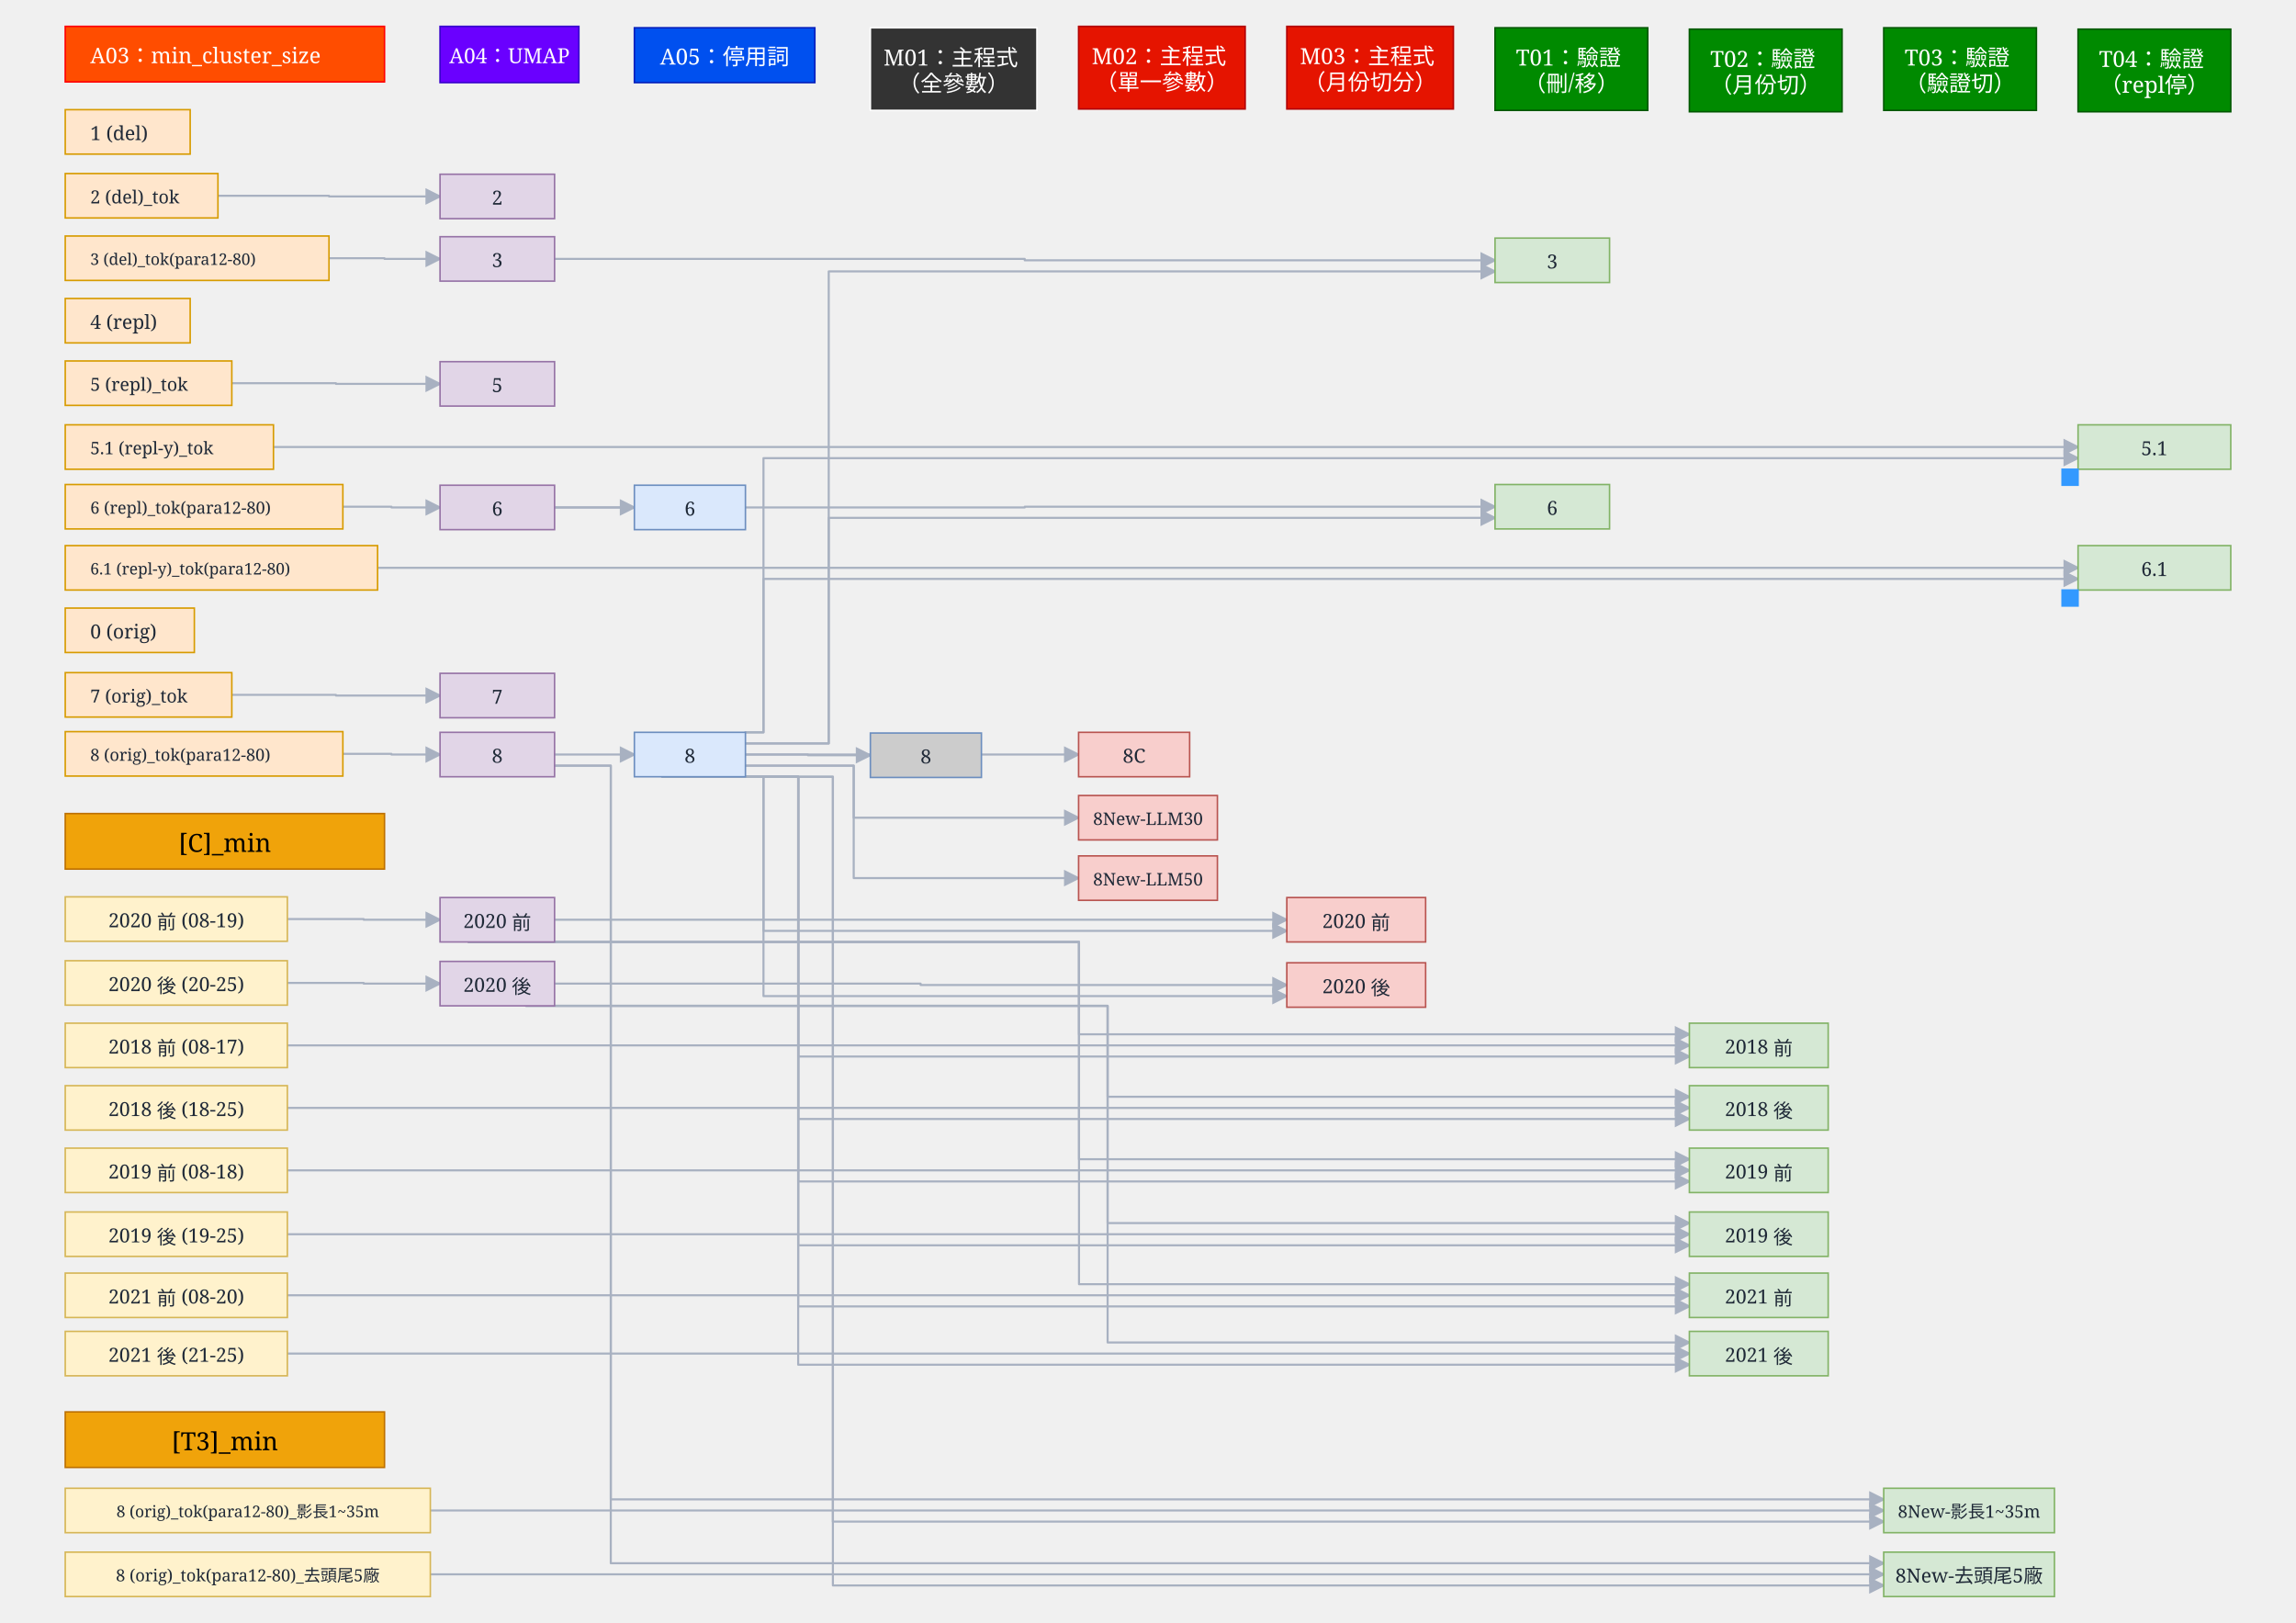
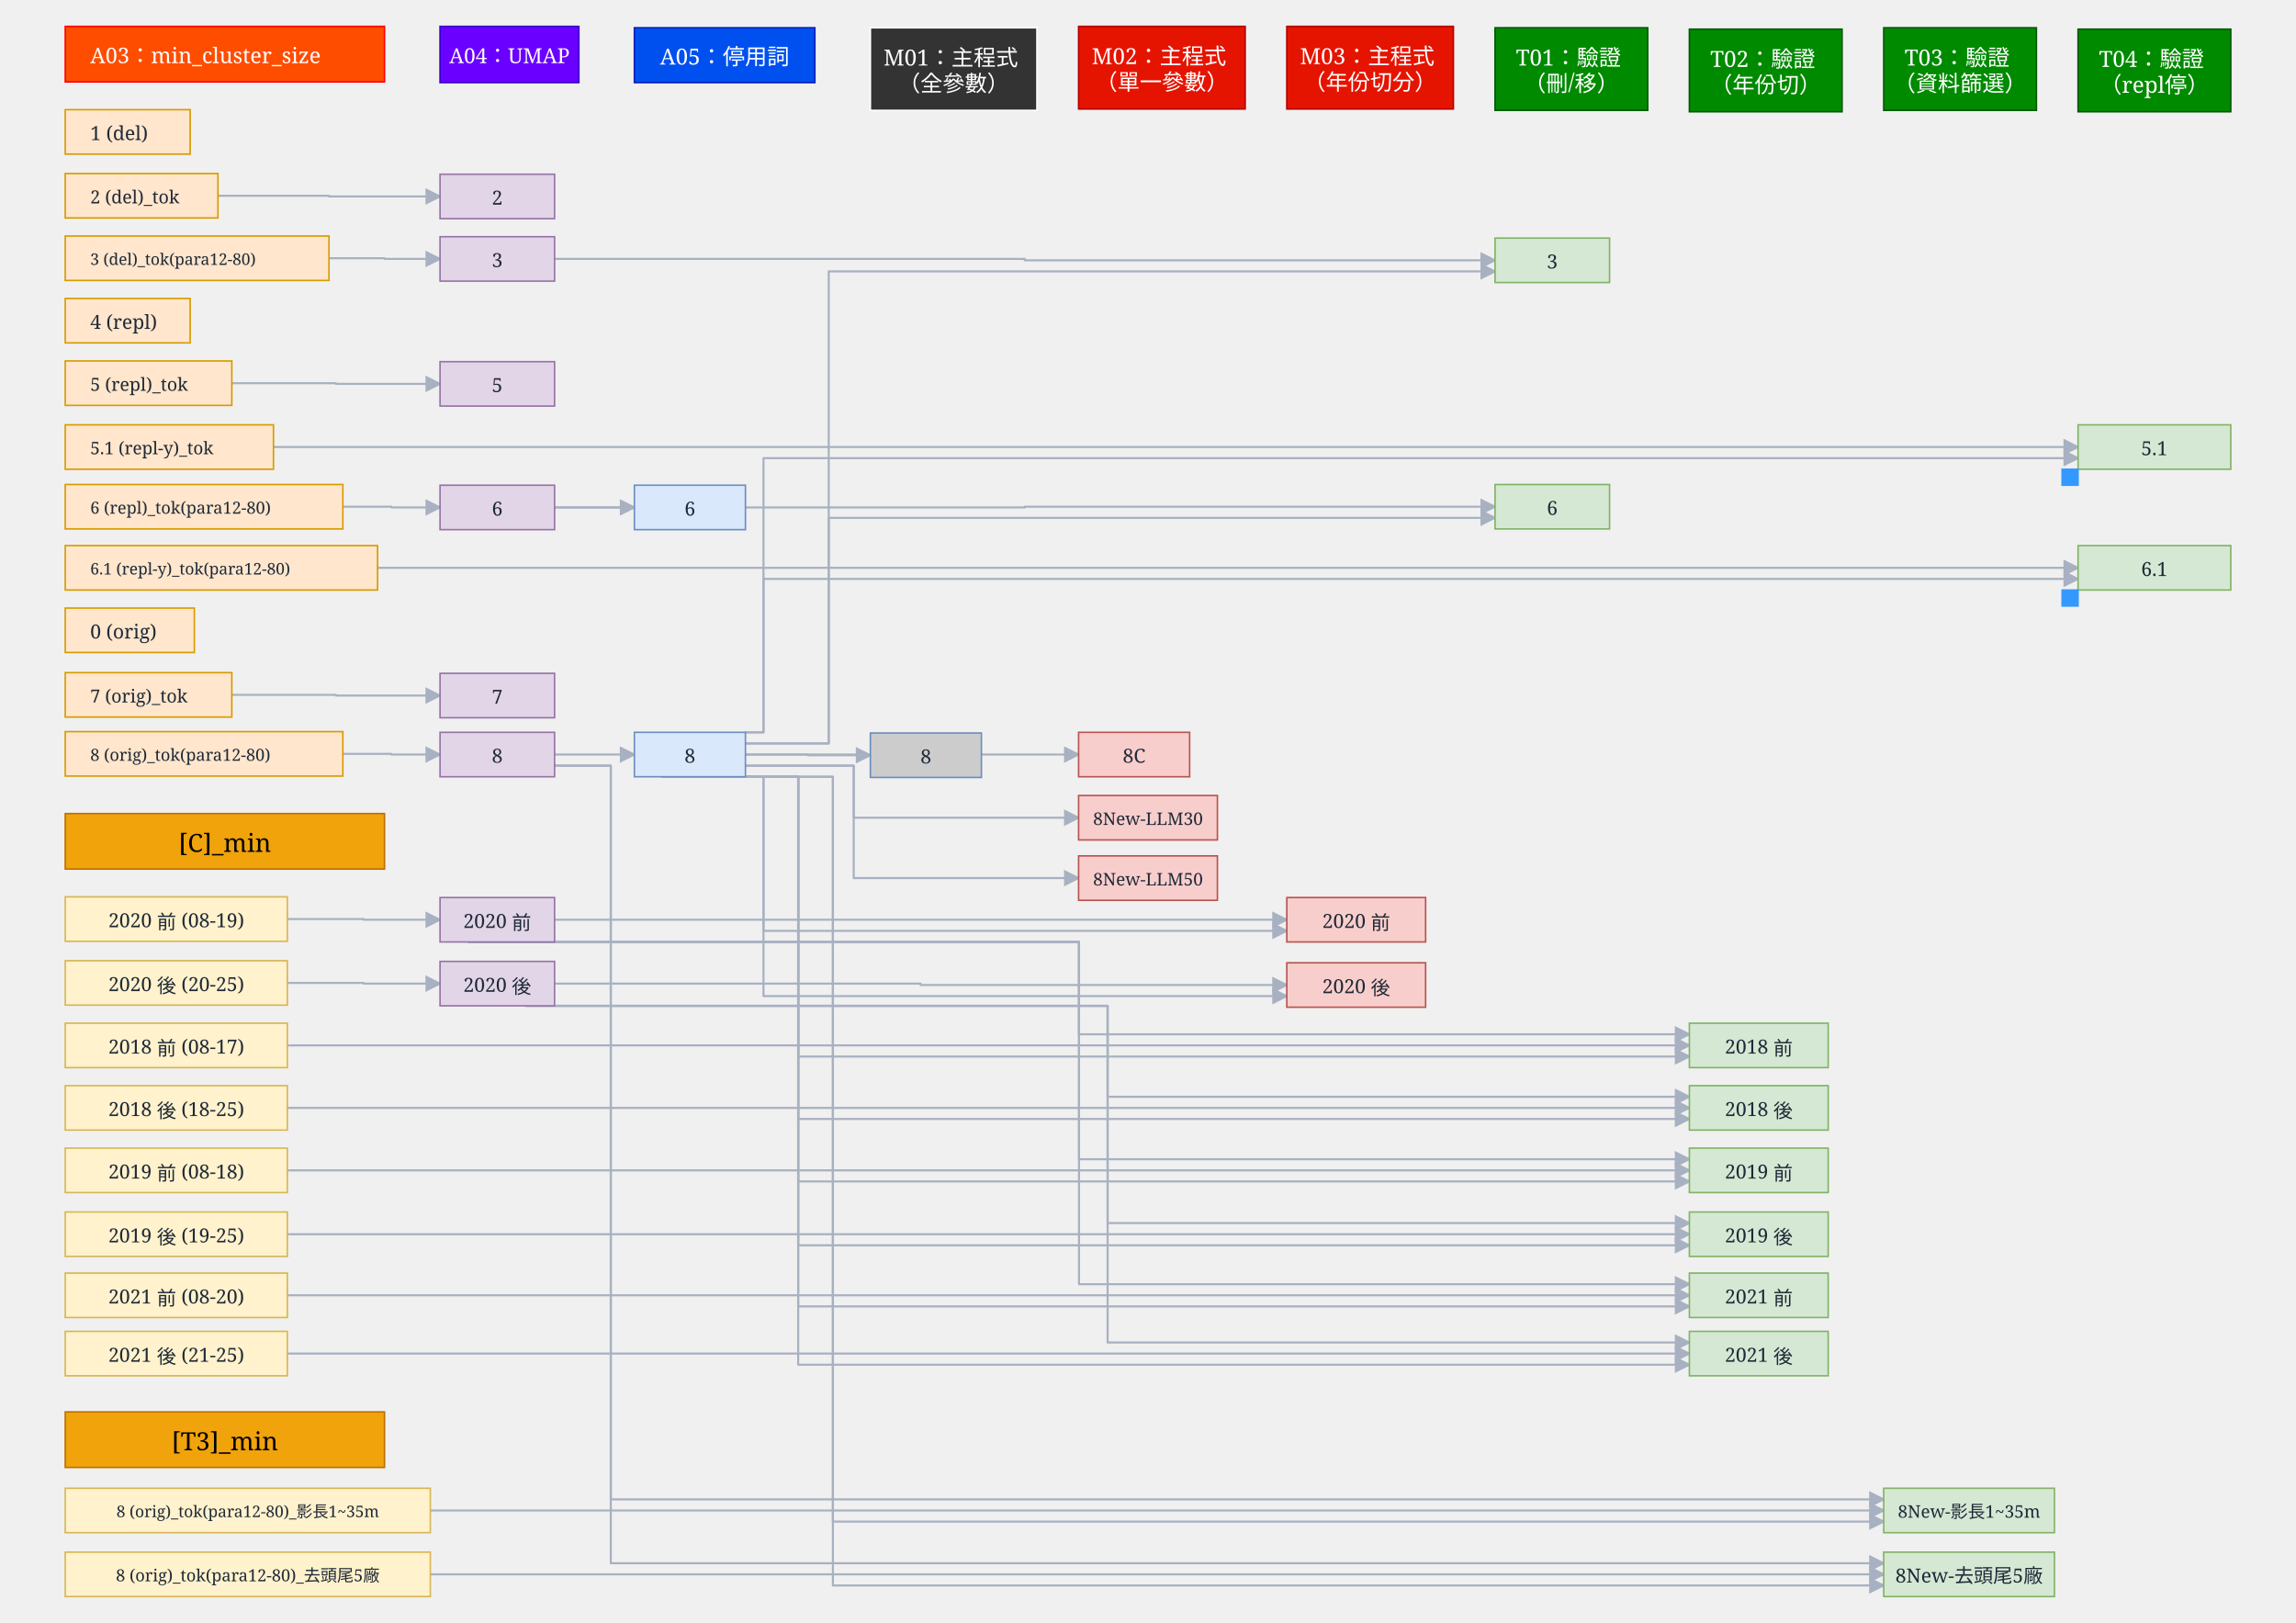
<svg xmlns="http://www.w3.org/2000/svg" viewBox="0 0 1654 1169" role="img" aria-label="DEV-BT 完整實驗運行架構圖">
  <style>
    .edge { fill: none; stroke: #a8b1c1; stroke-width: 1.5; stroke-linejoin: round; stroke-linecap: round; }
    .edge.active { stroke-width: 2.4; stroke-dasharray: 7 5; animation: flow 0.9s linear infinite; }
    .node rect { stroke-width: 1.1; }
    .node text { font-family: "Noto Serif TC", "PMingLiU", serif; text-anchor: middle; dominant-baseline: alphabetic; }
    .dataset-node text { text-anchor: start; }
    .node.is-empty { filter: grayscale(1); opacity: 0.58; }
    a .node:hover rect { stroke: #0f766e; stroke-width: 3; }
    a .node:hover text { fill: #0f766e; font-weight: 700; }
    .node:hover rect { stroke-width: 2.6; }
    @keyframes flow { to { stroke-dashoffset: -12; } }
  </style>
  <defs>
    <marker id="arrow" markerWidth="8" markerHeight="8" refX="7" refY="4" orient="auto">
      <path d="M0,0 L8,4 L0,8 z" fill="context-stroke" />
    </marker>
  </defs>
  <path d="M 157.0 141.0 L 237.0 141.0 L 237.0 141.5 L 317.0 141.5" class="edge" data-source="mRq0KLDsOoRAvhbJz9B0-3" data-target="mRq0KLDsOoRAvhbJz9B0-19" data-color="#475569" marker-end="url(#arrow)" />
  <path d="M 237.0 186.0 L 277.0 186.0 L 277.0 186.5 L 317.0 186.5" class="edge" data-source="mRq0KLDsOoRAvhbJz9B0-5" data-target="mRq0KLDsOoRAvhbJz9B0-21" data-color="#475569" marker-end="url(#arrow)" />
  <path d="M 247.0 365.0 L 282.0 365.0 L 282.0 365.5 L 317.0 365.5" class="edge" data-source="mRq0KLDsOoRAvhbJz9B0-9" data-target="mRq0KLDsOoRAvhbJz9B0-23" data-color="#475569" marker-end="url(#arrow)" />
  <path d="M 167.0 500.5 L 242.0 500.5 L 242.0 501.0 L 317.0 501.0" class="edge" data-source="mRq0KLDsOoRAvhbJz9B0-11" data-target="mRq0KLDsOoRAvhbJz9B0-24" data-color="#475569" marker-end="url(#arrow)" />
  <path d="M 247.0 543.0 L 282.0 543.0 L 282.0 543.5 L 317.0 543.5" class="edge" data-source="mRq0KLDsOoRAvhbJz9B0-13" data-target="mRq0KLDsOoRAvhbJz9B0-26" data-color="#475569" marker-end="url(#arrow)" />
  <path d="M 167.0 276.0 L 242.0 276.0 L 242.0 276.5 L 317.0 276.5" class="edge" data-source="mRq0KLDsOoRAvhbJz9B0-17" data-target="mRq0KLDsOoRAvhbJz9B0-27" data-color="#475569" marker-end="url(#arrow)" />
  <path d="M 399.5 186.5 L 738.2 186.5 L 738.2 187.5 L 1077.0 187.5" class="edge" data-source="mRq0KLDsOoRAvhbJz9B0-21" data-target="mRq0KLDsOoRAvhbJz9B0-85" data-color="#9933FF" marker-end="url(#arrow)" />
  <path d="M 399.5 365.5 L 457.0 365.5" class="edge" data-source="mRq0KLDsOoRAvhbJz9B0-23" data-target="mRq0KLDsOoRAvhbJz9B0-29" data-color="#9933FF" marker-end="url(#arrow)" />
  <path d="M 399.5 543.5 L 457.0 543.5" class="edge" data-source="mRq0KLDsOoRAvhbJz9B0-26" data-target="mRq0KLDsOoRAvhbJz9B0-45" data-color="#9933FF" marker-end="url(#arrow)" />
  <path d="M 399.5 551.5 L 440.0 551.5 L 440.0 1080.0 L 1357.0 1080.0" class="edge" data-source="mRq0KLDsOoRAvhbJz9B0-26" data-target="mRq0KLDsOoRAvhbJz9B0-96" data-color="#FF0000" marker-end="url(#arrow)" />
  <path d="M 399.5 551.5 L 440.0 551.5 L 440.0 1126.0 L 1357.0 1126.0" class="edge" data-source="mRq0KLDsOoRAvhbJz9B0-26" data-target="mRq0KLDsOoRAvhbJz9B0-97" data-color="#FF0000" marker-end="url(#arrow)" />
  <path d="M 537.0 543.5 L 582.0 543.5 L 582.0 544.0 L 627.0 544.0" class="edge" data-source="mRq0KLDsOoRAvhbJz9B0-45" data-target="mRq0KLDsOoRAvhbJz9B0-69" data-color="#3399FF" marker-end="url(#arrow)" />
  <path d="M 537.0 551.5 L 615.0 551.5 L 615.0 589.0 L 777.0 589.0" class="edge" data-source="mRq0KLDsOoRAvhbJz9B0-45" data-target="mRq0KLDsOoRAvhbJz9B0-49" data-color="#3399FF" marker-end="url(#arrow)" />
  <path d="M 537.0 551.5 L 615.0 551.5 L 615.0 632.5 L 777.0 632.5" class="edge" data-source="mRq0KLDsOoRAvhbJz9B0-45" data-target="mRq0KLDsOoRAvhbJz9B0-50" data-color="#3399FF" marker-end="url(#arrow)" />
  <path d="M 537.0 535.5 L 597.0 535.5 L 597.0 374.0 L 597.0 373.0 L 1077.0 373.0" class="edge" data-source="mRq0KLDsOoRAvhbJz9B0-45" data-target="mRq0KLDsOoRAvhbJz9B0-86" data-color="#3399FF" marker-end="url(#arrow)" />
  <path d="M 497.0 559.5 L 550.0 559.5 L 550.0 717.5 L 927.0 717.5" class="edge" data-source="mRq0KLDsOoRAvhbJz9B0-45" data-target="mRq0KLDsOoRAvhbJz9B0-82" data-color="#3399FF" marker-end="url(#arrow)" />
  <path d="M 497.0 559.5 L 550.0 559.5 L 550.0 670.5 L 927.0 670.5" class="edge" data-source="mRq0KLDsOoRAvhbJz9B0-45" data-target="mRq0KLDsOoRAvhbJz9B0-81" data-color="#3399FF" marker-end="url(#arrow)" />
  <path d="M 537.0 535.5 L 597.0 535.5 L 597.0 196.0 L 597.0 195.5 L 1077.0 195.5" class="edge" data-source="mRq0KLDsOoRAvhbJz9B0-45" data-target="mRq0KLDsOoRAvhbJz9B0-85" data-color="#3399FF" marker-end="url(#arrow)" />
  <path d="M 517.0 559.5 L 575.0 559.5 L 575.0 761.0 L 1217.0 761.0" class="edge" data-source="mRq0KLDsOoRAvhbJz9B0-45" data-target="mRq0KLDsOoRAvhbJz9B0-89" data-color="#3399FF" marker-end="url(#arrow)" />
  <path d="M 517.0 559.5 L 575.0 559.5 L 575.0 806.0 L 1217.0 806.0" class="edge" data-source="mRq0KLDsOoRAvhbJz9B0-45" data-target="mRq0KLDsOoRAvhbJz9B0-90" data-color="#3399FF" marker-end="url(#arrow)" />
  <path d="M 517.0 559.5 L 575.0 559.5 L 575.0 851.0 L 1217.0 851.0" class="edge" data-source="mRq0KLDsOoRAvhbJz9B0-45" data-target="mRq0KLDsOoRAvhbJz9B0-92" data-color="#3399FF" marker-end="url(#arrow)" />
  <path d="M 517.0 559.5 L 575.0 559.5 L 575.0 897.0 L 1217.0 897.0" class="edge" data-source="mRq0KLDsOoRAvhbJz9B0-45" data-target="mRq0KLDsOoRAvhbJz9B0-91" data-color="#3399FF" marker-end="url(#arrow)" />
  <path d="M 517.0 559.5 L 575.0 559.5 L 575.0 941.0 L 1217.0 941.0" class="edge" data-source="mRq0KLDsOoRAvhbJz9B0-45" data-target="mRq0KLDsOoRAvhbJz9B0-93" data-color="#3399FF" marker-end="url(#arrow)" />
  <path d="M 517.0 559.5 L 575.0 559.5 L 575.0 983.0 L 1217.0 983.0" class="edge" data-source="mRq0KLDsOoRAvhbJz9B0-45" data-target="mRq0KLDsOoRAvhbJz9B0-94" data-color="#3399FF" marker-end="url(#arrow)" />
  <path d="M 537.0 527.5 L 550.0 527.5 L 550.0 417.0 L 1497.0 417.0" class="edge" data-source="mRq0KLDsOoRAvhbJz9B0-45" data-target="mRq0KLDsOoRAvhbJz9B0-108" data-color="#3399FF" marker-end="url(#arrow)" />
  <path d="M 537.0 527.5 L 550.0 527.5 L 550.0 330.0 L 1497.0 330.0" class="edge" data-source="mRq0KLDsOoRAvhbJz9B0-45" data-target="mRq0KLDsOoRAvhbJz9B0-100" data-color="#3399FF" marker-end="url(#arrow)" />
  <path d="M 477.0 559.5 L 600.0 559.5 L 600.0 1096.0 L 1357.0 1096.0" class="edge" data-source="mRq0KLDsOoRAvhbJz9B0-45" data-target="mRq0KLDsOoRAvhbJz9B0-96" data-color="#3399FF" marker-end="url(#arrow)" />
  <path d="M 477.0 559.5 L 600.0 559.5 L 600.0 1142.0 L 1357.0 1142.0" class="edge" data-source="mRq0KLDsOoRAvhbJz9B0-45" data-target="mRq0KLDsOoRAvhbJz9B0-97" data-color="#3399FF" marker-end="url(#arrow)" />
  <path d="M 207.0 708.0 L 262.0 708.0 L 262.0 708.5 L 317.0 708.5" class="edge" data-source="mRq0KLDsOoRAvhbJz9B0-53" data-target="mRq0KLDsOoRAvhbJz9B0-80" data-color="#475569" marker-end="url(#arrow)" />
  <path d="M 207.0 753.0 L 1217.0 753.0" class="edge" data-source="mRq0KLDsOoRAvhbJz9B0-55" data-target="mRq0KLDsOoRAvhbJz9B0-89" data-color="#475569" marker-end="url(#arrow)" />
  <path d="M 207.0 798.0 L 1217.0 798.0" class="edge" data-source="mRq0KLDsOoRAvhbJz9B0-57" data-target="mRq0KLDsOoRAvhbJz9B0-90" data-color="#000000" marker-end="url(#arrow)" />
  <path d="M 207.0 889.0 L 1217.0 889.0" class="edge" data-source="mRq0KLDsOoRAvhbJz9B0-59" data-target="mRq0KLDsOoRAvhbJz9B0-91" data-color="#475569" marker-end="url(#arrow)" />
  <path d="M 207.0 933.0 L 1217.0 933.0" class="edge" data-source="mRq0KLDsOoRAvhbJz9B0-61" data-target="mRq0KLDsOoRAvhbJz9B0-93" data-color="#475569" marker-end="url(#arrow)" />
  <path d="M 207.0 975.0 L 1217.0 975.0" class="edge" data-source="mRq0KLDsOoRAvhbJz9B0-63" data-target="mRq0KLDsOoRAvhbJz9B0-94" data-color="#475569" marker-end="url(#arrow)" />
  <path d="M 207.0 843.0 L 1217.0 843.0" class="edge" data-source="mRq0KLDsOoRAvhbJz9B0-65" data-target="mRq0KLDsOoRAvhbJz9B0-92" data-color="#475569" marker-end="url(#arrow)" />
  <path d="M 207.0 662.0 L 262.0 662.0 L 262.0 662.5 L 317.0 662.5" class="edge" data-source="mRq0KLDsOoRAvhbJz9B0-67" data-target="mRq0KLDsOoRAvhbJz9B0-75" data-color="#475569" marker-end="url(#arrow)" />
  <path d="M 399.5 662.5 L 927.0 662.5" class="edge" data-source="mRq0KLDsOoRAvhbJz9B0-75" data-target="mRq0KLDsOoRAvhbJz9B0-81" data-color="#9933FF" marker-end="url(#arrow)" />
  <path d="M 337.6 678.5 L 777.3 678.5 L 777.3 745.0 L 1217.0 745.0" class="edge" data-source="mRq0KLDsOoRAvhbJz9B0-75" data-target="mRq0KLDsOoRAvhbJz9B0-89" data-color="#FF0000" marker-end="url(#arrow)" />
  <path d="M 337.6 678.5 L 777.3 678.5 L 777.3 835.0 L 1217.0 835.0" class="edge" data-source="mRq0KLDsOoRAvhbJz9B0-75" data-target="mRq0KLDsOoRAvhbJz9B0-92" data-color="#FF0000" marker-end="url(#arrow)" />
  <path d="M 337.6 678.5 L 777.3 678.5 L 777.3 925.0 L 1217.0 925.0" class="edge" data-source="mRq0KLDsOoRAvhbJz9B0-75" data-target="mRq0KLDsOoRAvhbJz9B0-93" data-color="#FF0000" marker-end="url(#arrow)" />
  <path d="M 399.5 708.5 L 663.2 708.5 L 663.2 709.5 L 927.0 709.5" class="edge" data-source="mRq0KLDsOoRAvhbJz9B0-80" data-target="mRq0KLDsOoRAvhbJz9B0-82" data-color="#9933FF" marker-end="url(#arrow)" />
  <path d="M 378.9 724.5 L 797.9 724.5 L 797.9 790.0 L 1217.0 790.0" class="edge" data-source="mRq0KLDsOoRAvhbJz9B0-80" data-target="mRq0KLDsOoRAvhbJz9B0-90" data-color="#9933FF" marker-end="url(#arrow)" />
  <path d="M 378.9 724.5 L 797.9 724.5 L 797.9 881.0 L 1217.0 881.0" class="edge" data-source="mRq0KLDsOoRAvhbJz9B0-80" data-target="mRq0KLDsOoRAvhbJz9B0-91" data-color="#9933FF" marker-end="url(#arrow)" />
  <path d="M 378.9 724.5 L 797.9 724.5 L 797.9 967.0 L 1217.0 967.0" class="edge" data-source="mRq0KLDsOoRAvhbJz9B0-80" data-target="mRq0KLDsOoRAvhbJz9B0-94" data-color="#9933FF" marker-end="url(#arrow)" />
  <path d="M 537.0 543.5 L 777.0 543.5" class="edge" data-source="mRq0KLDsOoRAvhbJz9B0-45" data-target="mRq0KLDsOoRAvhbJz9B0-48" data-color="#3399FF" marker-end="url(#arrow)" />
  <path d="M 399.5 365.5 L 738.2 365.5 L 738.2 365.0 L 1077.0 365.0" class="edge" data-source="mRq0KLDsOoRAvhbJz9B0-23" data-target="mRq0KLDsOoRAvhbJz9B0-86" data-color="#9933FF" marker-end="url(#arrow)" />
  <path d="M 197.0 322.0 L 1497.0 322.0" class="edge" data-source="mRq0KLDsOoRAvhbJz9B0-99" data-target="mRq0KLDsOoRAvhbJz9B0-100" data-color="#475569" marker-end="url(#arrow)" />
  <path d="M 272.0 409.0 L 1497.0 409.0" class="edge" data-source="mRq0KLDsOoRAvhbJz9B0-103" data-target="mRq0KLDsOoRAvhbJz9B0-108" data-color="#475569" marker-end="url(#arrow)" />
  <path d="M 310.0 1134.0 L 1357.0 1134.0" class="edge" data-source="mRq0KLDsOoRAvhbJz9B0-118" data-target="mRq0KLDsOoRAvhbJz9B0-97" data-color="#475569" marker-end="url(#arrow)" />
  <path d="M 310.0 1088.0 L 1357.0 1088.0" class="edge" data-source="mRq0KLDsOoRAvhbJz9B0-119" data-target="mRq0KLDsOoRAvhbJz9B0-96" data-color="#475569" marker-end="url(#arrow)" />
  <g class="node dataset-node" data-id="mRq0KLDsOoRAvhbJz9B0-1" data-label="A03：min_cluster_size">
    <rect x="47.0" y="19.0" width="230.0" height="40.0" fill="#ff4d00" stroke="#FF0000" />
    <text x="65.0" y="45.5" fill="#ffffff" font-size="15.5">
      <tspan x="65.0" dy="0.0">A03：min_cluster_size</tspan>
    </text>
  </g>
  <g class="node dataset-node" data-id="mRq0KLDsOoRAvhbJz9B0-3" data-label="2 (del)_tok">
    <rect x="47.0" y="125.0" width="110.0" height="32.0" fill="#ffe6cc" stroke="#d79b00" />
    <text x="65.0" y="146.5" fill="#1f2937" font-size="13.0">
      <tspan x="65.0" dy="0.0">2 (del)_tok</tspan>
    </text>
  </g>
  <g class="node dataset-node" data-id="mRq0KLDsOoRAvhbJz9B0-5" data-label="3 (del)_tok(para12-80)">
    <rect x="47.0" y="170.0" width="190.0" height="32.0" fill="#ffe6cc" stroke="#d79b00" />
    <text x="65.0" y="190.8" fill="#1f2937" font-size="11.5">
      <tspan x="65.0" dy="0.0">3 (del)_tok(para12-80)</tspan>
    </text>
  </g>
  <g class="node dataset-node" data-id="mRq0KLDsOoRAvhbJz9B0-6" data-label="4 (repl)">
    <rect x="47.0" y="215.0" width="90.0" height="32.0" fill="#ffe6cc" stroke="#d79b00" />
    <text x="65.0" y="236.9" fill="#1f2937" font-size="14.0">
      <tspan x="65.0" dy="0.0">4 (repl)</tspan>
    </text>
  </g>
  <g class="node dataset-node" data-id="mRq0KLDsOoRAvhbJz9B0-9" data-label="6 (repl)_tok(para12-80)">
    <rect x="47.0" y="349.0" width="200.0" height="32.0" fill="#ffe6cc" stroke="#d79b00" />
    <text x="65.0" y="370.0" fill="#1f2937" font-size="12.0">
      <tspan x="65.0" dy="0.0">6 (repl)_tok(para12-80)</tspan>
    </text>
  </g>
  <g class="node dataset-node" data-id="mRq0KLDsOoRAvhbJz9B0-11" data-label="7 (orig)_tok">
    <rect x="47.0" y="484.5" width="120.0" height="32.0" fill="#ffe6cc" stroke="#d79b00" />
    <text x="65.0" y="506.0" fill="#1f2937" font-size="13.0">
      <tspan x="65.0" dy="0.0">7 (orig)_tok</tspan>
    </text>
  </g>
  <g class="node dataset-node" data-id="mRq0KLDsOoRAvhbJz9B0-13" data-label="8 (orig)_tok(para12-80)">
    <rect x="47.0" y="527.0" width="200.0" height="32.0" fill="#ffe6cc" stroke="#d79b00" />
    <text x="65.0" y="548.0" fill="#1f2937" font-size="12.0">
      <tspan x="65.0" dy="0.0">8 (orig)_tok(para12-80)</tspan>
    </text>
  </g>
  <g class="node" data-id="mRq0KLDsOoRAvhbJz9B0-14" data-label="A04：UMAP">
    <rect x="317.0" y="19.0" width="100.0" height="40.5" fill="#6a00ff" stroke="#3700CC" />
    <text x="367.0" y="45.5" fill="#ffffff" font-size="15.0">
      <tspan x="367.0" dy="0.0">A04：UMAP</tspan>
    </text>
  </g>
  <g class="node dataset-node" data-id="mRq0KLDsOoRAvhbJz9B0-17" data-label="5 (repl)_tok">
    <rect x="47.0" y="260.0" width="120.0" height="32.0" fill="#ffe6cc" stroke="#d79b00" />
    <text x="65.0" y="281.5" fill="#1f2937" font-size="13.0">
      <tspan x="65.0" dy="0.0">5 (repl)_tok</tspan>
    </text>
  </g>
  <g class="node dataset-node" data-id="mRq0KLDsOoRAvhbJz9B0-18" data-label="1 (del)">
    <rect x="47.0" y="79.0" width="90.0" height="32.0" fill="#ffe6cc" stroke="#d79b00" />
    <text x="65.0" y="100.9" fill="#1f2937" font-size="14.0">
      <tspan x="65.0" dy="0.0">1 (del)</tspan>
    </text>
  </g>
  <g class="node" data-id="mRq0KLDsOoRAvhbJz9B0-19" data-label="2">
    <rect x="317.0" y="125.5" width="82.5" height="32.0" fill="#e1d5e7" stroke="#9673a6" />
    <text x="358.2" y="147.4" fill="#1f2937" font-size="14.0">
      <tspan x="358.2" dy="0.0">2</tspan>
    </text>
  </g>
  <g class="node" data-id="mRq0KLDsOoRAvhbJz9B0-21" data-label="3">
    <rect x="317.0" y="170.5" width="82.5" height="32.0" fill="#e1d5e7" stroke="#9673a6" />
    <text x="358.2" y="192.4" fill="#1f2937" font-size="14.0">
      <tspan x="358.2" dy="0.0">3</tspan>
    </text>
  </g>
  <g class="node" data-id="mRq0KLDsOoRAvhbJz9B0-23" data-label="6">
    <rect x="317.0" y="349.5" width="82.5" height="32.0" fill="#e1d5e7" stroke="#9673a6" />
    <text x="358.2" y="371.4" fill="#1f2937" font-size="14.0">
      <tspan x="358.2" dy="0.0">6</tspan>
    </text>
  </g>
  <g class="node" data-id="mRq0KLDsOoRAvhbJz9B0-24" data-label="7">
    <rect x="317.0" y="485.0" width="82.5" height="32.0" fill="#e1d5e7" stroke="#9673a6" />
    <text x="358.2" y="506.9" fill="#1f2937" font-size="14.0">
      <tspan x="358.2" dy="0.0">7</tspan>
    </text>
  </g>
  <g class="node" data-id="mRq0KLDsOoRAvhbJz9B0-26" data-label="8">
    <rect x="317.0" y="527.5" width="82.5" height="32.0" fill="#e1d5e7" stroke="#9673a6" />
    <text x="358.2" y="549.4" fill="#1f2937" font-size="14.0">
      <tspan x="358.2" dy="0.0">8</tspan>
    </text>
  </g>
  <g class="node" data-id="mRq0KLDsOoRAvhbJz9B0-27" data-label="5">
    <rect x="317.0" y="260.5" width="82.5" height="32.0" fill="#e1d5e7" stroke="#9673a6" />
    <text x="358.2" y="282.4" fill="#1f2937" font-size="14.0">
      <tspan x="358.2" dy="0.0">5</tspan>
    </text>
  </g>
  <g class="node" data-id="mRq0KLDsOoRAvhbJz9B0-28" data-label="A05：停用詞">
    <rect x="457.0" y="20.0" width="130.0" height="39.5" fill="#0050ef" stroke="#001DBC" />
    <text x="522.0" y="46.5" fill="#ffffff" font-size="16.0">
      <tspan x="522.0" dy="0.0">A05：停用詞</tspan>
    </text>
  </g>
  <g class="node" data-id="mRq0KLDsOoRAvhbJz9B0-29" data-label="6">
    <rect x="457.0" y="349.5" width="80.0" height="32.0" fill="#dae8fc" stroke="#6c8ebf" />
    <text x="497.0" y="371.4" fill="#1f2937" font-size="14.0">
      <tspan x="497.0" dy="0.0">6</tspan>
    </text>
  </g>
  <g class="node" data-id="mRq0KLDsOoRAvhbJz9B0-45" data-label="8">
    <rect x="457.0" y="527.5" width="80.0" height="32.0" fill="#dae8fc" stroke="#6c8ebf" />
    <text x="497.0" y="549.4" fill="#1f2937" font-size="14.0">
      <tspan x="497.0" dy="0.0">8</tspan>
    </text>
  </g>
  <a href="../../results/m01-8-historical.html" target="_top">
    <g class="node" data-id="mRq0KLDsOoRAvhbJz9B0-46" data-label="M01：主程式 （全參數）">
      <rect x="627.0" y="20.0" width="120.0" height="59.5" fill="#333333" stroke="#FFFFFF" />
      <text x="687.0" y="47.2" fill="#FFFFFF" font-size="16.0">
        <tspan x="687.0" dy="0.0">M01：主程式</tspan>
        <tspan x="687.0" dy="18.6">（全參數）</tspan>
      </text>
    </g>
    <g class="node" data-id="mRq0KLDsOoRAvhbJz9B0-47" data-label="M02：主程式 （單一參數）">
      <rect x="777.0" y="19.0" width="120.0" height="59.5" fill="#e51400" stroke="#B20000" />
      <text x="837.0" y="46.2" fill="#FFFFFF" font-size="16.0">
        <tspan x="837.0" dy="0.0">M02：主程式</tspan>
        <tspan x="837.0" dy="18.6">（單一參數）</tspan>
      </text>
    </g>
    <g class="node" data-id="mRq0KLDsOoRAvhbJz9B0-48" data-label="8C">
      <rect x="777.0" y="527.5" width="80.0" height="32.0" fill="#f8cecc" stroke="#b85450" />
      <text x="817.0" y="549.4" fill="#1f2937" font-size="14.0">
        <tspan x="817.0" dy="0.0">8C</tspan>
      </text>
    </g>
  </a>
  <a href="../../results/m02-llm30.html" target="_top">
    <g class="node" data-id="mRq0KLDsOoRAvhbJz9B0-49" data-label="8New-LLM30">
      <rect x="777.0" y="573.0" width="100.0" height="32.0" fill="#f8cecc" stroke="#b85450" />
      <text x="827.0" y="594.2" fill="#1f2937" font-size="12.5">
        <tspan x="827.0" dy="0.0">8New-LLM30</tspan>
      </text>
    </g>
  </a>
  <a href="../../results/m02-llm50.html" target="_top">
    <g class="node" data-id="mRq0KLDsOoRAvhbJz9B0-50" data-label="8New-LLM50">
      <rect x="777.0" y="616.5" width="100.0" height="32.0" fill="#f8cecc" stroke="#b85450" />
      <text x="827.0" y="637.8" fill="#1f2937" font-size="12.5">
        <tspan x="827.0" dy="0.0">8New-LLM50</tspan>
      </text>
    </g>
  </a>
  <g class="node" data-id="mRq0KLDsOoRAvhbJz9B0-51" data-label="[C]_min">
    <rect x="47.0" y="586.0" width="230.0" height="40.0" fill="#f0a30a" stroke="#BD7000" />
    <text x="162.0" y="613.6" fill="#000000" font-size="18.0">
      <tspan x="162.0" dy="0.0">[C]_min</tspan>
    </text>
  </g>
  <g class="node" data-id="mRq0KLDsOoRAvhbJz9B0-53" data-label="2020 後 (20-25)">
    <rect x="47.0" y="692.0" width="160.0" height="32.0" fill="#fff2cc" stroke="#d6b656" />
    <text x="127.0" y="713.9" fill="#1f2937" font-size="14.0">
      <tspan x="127.0" dy="0.0">2020 後 (20-25)</tspan>
    </text>
  </g>
  <g class="node" data-id="mRq0KLDsOoRAvhbJz9B0-55" data-label="2018 前 (08-17)">
    <rect x="47.0" y="737.0" width="160.0" height="32.0" fill="#fff2cc" stroke="#d6b656" />
    <text x="127.0" y="758.9" fill="#1f2937" font-size="14.0">
      <tspan x="127.0" dy="0.0">2018 前 (08-17)</tspan>
    </text>
  </g>
  <g class="node" data-id="mRq0KLDsOoRAvhbJz9B0-57" data-label="2018 後 (18-25)">
    <rect x="47.0" y="782.0" width="160.0" height="32.0" fill="#fff2cc" stroke="#d6b656" />
    <text x="127.0" y="803.9" fill="#1f2937" font-size="14.0">
      <tspan x="127.0" dy="0.0">2018 後 (18-25)</tspan>
    </text>
  </g>
  <g class="node" data-id="mRq0KLDsOoRAvhbJz9B0-59" data-label="2019 後 (19-25)">
    <rect x="47.0" y="873.0" width="160.0" height="32.0" fill="#fff2cc" stroke="#d6b656" />
    <text x="127.0" y="894.9" fill="#1f2937" font-size="14.0">
      <tspan x="127.0" dy="0.0">2019 後 (19-25)</tspan>
    </text>
  </g>
  <g class="node" data-id="mRq0KLDsOoRAvhbJz9B0-61" data-label="2021 前 (08-20)">
    <rect x="47.0" y="917.0" width="160.0" height="32.0" fill="#fff2cc" stroke="#d6b656" />
    <text x="127.0" y="938.9" fill="#1f2937" font-size="14.0">
      <tspan x="127.0" dy="0.0">2021 前 (08-20)</tspan>
    </text>
  </g>
  <g class="node" data-id="mRq0KLDsOoRAvhbJz9B0-63" data-label="2021 後 (21-25)">
    <rect x="47.0" y="959.0" width="160.0" height="32.0" fill="#fff2cc" stroke="#d6b656" />
    <text x="127.0" y="980.9" fill="#1f2937" font-size="14.0">
      <tspan x="127.0" dy="0.0">2021 後 (21-25)</tspan>
    </text>
  </g>
  <g class="node" data-id="mRq0KLDsOoRAvhbJz9B0-65" data-label="2019 前 (08-18)">
    <rect x="47.0" y="827.0" width="160.0" height="32.0" fill="#fff2cc" stroke="#d6b656" />
    <text x="127.0" y="848.9" fill="#1f2937" font-size="14.0">
      <tspan x="127.0" dy="0.0">2019 前 (08-18)</tspan>
    </text>
  </g>
  <g class="node" data-id="mRq0KLDsOoRAvhbJz9B0-67" data-label="2020 前 (08-19)">
    <rect x="47.0" y="646.0" width="160.0" height="32.0" fill="#fff2cc" stroke="#d6b656" />
    <text x="127.0" y="667.9" fill="#1f2937" font-size="14.0">
      <tspan x="127.0" dy="0.0">2020 前 (08-19)</tspan>
    </text>
  </g>
  <a href="../../results/m01-8-historical.html" target="_top">
    <g class="node" data-id="mRq0KLDsOoRAvhbJz9B0-69" data-label="8">
      <rect x="627.0" y="528.0" width="80.0" height="32.0" fill="#CCCCCC" stroke="#6c8ebf" />
      <text x="667.0" y="549.9" fill="#1f2937" font-size="14.0">
        <tspan x="667.0" dy="0.0">8</tspan>
      </text>
    </g>
  </a>
-   <g class="node" data-id="mRq0KLDsOoRAvhbJz9B0-70" data-label="M03：主程式 （月份切分）">
+   <g class="node" data-id="mRq0KLDsOoRAvhbJz9B0-70" data-label="M03：主程式 （年份切分）">
    <rect x="927.0" y="19.0" width="120.0" height="59.5" fill="#e51400" stroke="#B20000" />
    <text x="987.0" y="46.2" fill="#FFFFFF" font-size="16.0">
      <tspan x="987.0" dy="0.0">M03：主程式</tspan>
-       <tspan x="987.0" dy="18.6">（月份切分）</tspan>
+       <tspan x="987.0" dy="18.6">（年份切分）</tspan>
    </text>
  </g>
  <a href="../../results/m03-2020-before.html" target="_top">
    <g class="node" data-id="mRq0KLDsOoRAvhbJz9B0-75" data-label="2020 前">
      <rect x="317.0" y="646.5" width="82.5" height="32.0" fill="#e1d5e7" stroke="#9673a6" />
      <text x="358.2" y="668.4" fill="#1f2937" font-size="14.0">
        <tspan x="358.2" dy="0.0">2020 前</tspan>
      </text>
    </g>
  </a>
  <g class="node" data-id="mRq0KLDsOoRAvhbJz9B0-80" data-label="2020 後">
    <rect x="317.0" y="692.5" width="82.5" height="32.0" fill="#e1d5e7" stroke="#9673a6" />
    <text x="358.2" y="714.4" fill="#1f2937" font-size="14.0">
      <tspan x="358.2" dy="0.0">2020 後</tspan>
    </text>
  </g>
  <a href="../../results/m03-2020-before.html" target="_top">
    <g class="node" data-id="mRq0KLDsOoRAvhbJz9B0-81" data-label="2020 前">
      <rect x="927.0" y="646.5" width="100.0" height="32.0" fill="#f8cecc" stroke="#b85450" />
      <text x="977.0" y="668.4" fill="#1f2937" font-size="14.0">
        <tspan x="977.0" dy="0.0">2020 前</tspan>
      </text>
    </g>
  </a>
  <a href="../../results/m03-2020-after.html" target="_top">
    <g class="node" data-id="mRq0KLDsOoRAvhbJz9B0-82" data-label="2020 後">
      <rect x="927.0" y="693.5" width="100.0" height="32.0" fill="#f8cecc" stroke="#b85450" />
      <text x="977.0" y="715.4" fill="#1f2937" font-size="14.0">
        <tspan x="977.0" dy="0.0">2020 後</tspan>
      </text>
    </g>
  </a>
  <a href="../../results/t01-overview.html" target="_top">
    <g class="node" data-id="mRq0KLDsOoRAvhbJz9B0-84" data-label="T01：驗證 （刪/移）">
      <rect x="1077.0" y="20.0" width="110.0" height="59.5" fill="#008a00" stroke="#005700" />
      <text x="1132.0" y="47.2" fill="#ffffff" font-size="16.0">
        <tspan x="1132.0" dy="0.0">T01：驗證</tspan>
        <tspan x="1132.0" dy="18.6">（刪/移）</tspan>
      </text>
    </g>
  </a>
  <a href="../../results/t01-del.html" target="_top">
    <g class="node" data-id="mRq0KLDsOoRAvhbJz9B0-85" data-label="3">
      <rect x="1077.0" y="171.5" width="82.5" height="32.0" fill="#d5e8d4" stroke="#82b366" />
      <text x="1118.2" y="193.4" fill="#1f2937" font-size="14.0">
        <tspan x="1118.2" dy="0.0">3</tspan>
      </text>
    </g>
  </a>
  <a href="../../results/t01-repl.html" target="_top">
    <g class="node" data-id="mRq0KLDsOoRAvhbJz9B0-86" data-label="6">
      <rect x="1077.0" y="349.0" width="82.5" height="32.0" fill="#d5e8d4" stroke="#82b366" />
      <text x="1118.2" y="370.9" fill="#1f2937" font-size="14.0">
        <tspan x="1118.2" dy="0.0">6</tspan>
      </text>
    </g>
  </a>
  <a href="../../results/t02-overview.html" target="_top">
-     <g class="node" data-id="mRq0KLDsOoRAvhbJz9B0-88" data-label="T02：驗證 （月份切）">
+     <g class="node" data-id="mRq0KLDsOoRAvhbJz9B0-88" data-label="T02：驗證 （年份切）">
      <rect x="1217.0" y="21.0" width="110.0" height="59.5" fill="#008a00" stroke="#005700" />
      <text x="1272.0" y="48.2" fill="#ffffff" font-size="16.0">
        <tspan x="1272.0" dy="0.0">T02：驗證</tspan>
-         <tspan x="1272.0" dy="18.6">（月份切）</tspan>
+         <tspan x="1272.0" dy="18.6">（年份切）</tspan>
      </text>
    </g>
  </a>
  <a href="../../results/t02-2018-before.html" target="_top">
    <g class="node" data-id="mRq0KLDsOoRAvhbJz9B0-89" data-label="2018 前">
      <rect x="1217.0" y="737.0" width="100.0" height="32.0" fill="#d5e8d4" stroke="#82b366" />
      <text x="1267.0" y="758.9" fill="#1f2937" font-size="14.0">
        <tspan x="1267.0" dy="0.0">2018 前</tspan>
      </text>
    </g>
  </a>
  <a href="../../results/t02-2018-after.html" target="_top">
    <g class="node" data-id="mRq0KLDsOoRAvhbJz9B0-90" data-label="2018 後">
      <rect x="1217.0" y="782.0" width="100.0" height="32.0" fill="#d5e8d4" stroke="#82b366" />
      <text x="1267.0" y="803.9" fill="#1f2937" font-size="14.0">
        <tspan x="1267.0" dy="0.0">2018 後</tspan>
      </text>
    </g>
  </a>
  <a href="../../results/t02-2019-after.html" target="_top">
    <g class="node" data-id="mRq0KLDsOoRAvhbJz9B0-91" data-label="2019 後">
      <rect x="1217.0" y="873.0" width="100.0" height="32.0" fill="#d5e8d4" stroke="#82b366" />
      <text x="1267.0" y="894.9" fill="#1f2937" font-size="14.0">
        <tspan x="1267.0" dy="0.0">2019 後</tspan>
      </text>
    </g>
  </a>
  <a href="../../results/t02-2019-before.html" target="_top">
    <g class="node" data-id="mRq0KLDsOoRAvhbJz9B0-92" data-label="2019 前">
      <rect x="1217.0" y="827.0" width="100.0" height="32.0" fill="#d5e8d4" stroke="#82b366" />
      <text x="1267.0" y="848.9" fill="#1f2937" font-size="14.0">
        <tspan x="1267.0" dy="0.0">2019 前</tspan>
      </text>
    </g>
  </a>
  <a href="../../results/t02-2021-before.html" target="_top">
    <g class="node" data-id="mRq0KLDsOoRAvhbJz9B0-93" data-label="2021 前">
      <rect x="1217.0" y="917.0" width="100.0" height="32.0" fill="#d5e8d4" stroke="#82b366" />
      <text x="1267.0" y="938.9" fill="#1f2937" font-size="14.0">
        <tspan x="1267.0" dy="0.0">2021 前</tspan>
      </text>
    </g>
  </a>
  <a href="../../results/t02-2021-after.html" target="_top">
    <g class="node" data-id="mRq0KLDsOoRAvhbJz9B0-94" data-label="2021 後">
      <rect x="1217.0" y="959.0" width="100.0" height="32.0" fill="#d5e8d4" stroke="#82b366" />
      <text x="1267.0" y="980.9" fill="#1f2937" font-size="14.0">
        <tspan x="1267.0" dy="0.0">2021 後</tspan>
      </text>
    </g>
  </a>
-   <g class="node" data-id="mRq0KLDsOoRAvhbJz9B0-95" data-label="T03：驗證 （驗證切）">
+   <g class="node" data-id="mRq0KLDsOoRAvhbJz9B0-95" data-label="T03：驗證 （資料篩選）">
    <rect x="1357.0" y="20.0" width="110.0" height="59.5" fill="#008a00" stroke="#005700" />
    <text x="1412.0" y="47.2" fill="#ffffff" font-size="16.0">
      <tspan x="1412.0" dy="0.0">T03：驗證</tspan>
-       <tspan x="1412.0" dy="18.6">（驗證切）</tspan>
+       <tspan x="1412.0" dy="18.6">（資料篩選）</tspan>
    </text>
  </g>
  <g class="node" data-id="mRq0KLDsOoRAvhbJz9B0-96" data-label="8New-影長1~35m">
    <rect x="1357.0" y="1072.0" width="123.0" height="32.0" fill="#d5e8d4" stroke="#82b366" />
    <text x="1418.5" y="1093.2" fill="#1f2937" font-size="12.5">
      <tspan x="1418.5" dy="0.0">8New-影長1~35m</tspan>
    </text>
  </g>
  <g class="node" data-id="mRq0KLDsOoRAvhbJz9B0-97" data-label="8New-去頭尾5廠">
    <rect x="1357.0" y="1118.0" width="123.0" height="32.0" fill="#d5e8d4" stroke="#82b366" />
    <text x="1418.5" y="1139.9" fill="#1f2937" font-size="14.0">
      <tspan x="1418.5" dy="0.0">8New-去頭尾5廠</tspan>
    </text>
  </g>
  <g class="node" data-id="mRq0KLDsOoRAvhbJz9B0-98" data-label="T04：驗證 （repl停）">
    <rect x="1497.0" y="21.0" width="110.0" height="59.5" fill="#008a00" stroke="#005700" />
    <text x="1552.0" y="48.2" fill="#ffffff" font-size="16.0">
      <tspan x="1552.0" dy="0.0">T04：驗證</tspan>
      <tspan x="1552.0" dy="18.6">（repl停）</tspan>
    </text>
  </g>
  <g class="node dataset-node" data-id="mRq0KLDsOoRAvhbJz9B0-99" data-label="5.1 (repl-y)_tok">
    <rect x="47.0" y="306.0" width="150.0" height="32.0" fill="#ffe6cc" stroke="#d79b00" />
    <text x="65.0" y="327.2" fill="#1f2937" font-size="12.5">
      <tspan x="65.0" dy="0.0">5.1 (repl-y)_tok</tspan>
    </text>
  </g>
  <g class="node" data-id="mRq0KLDsOoRAvhbJz9B0-100" data-label="5.1">
    <rect x="1497.0" y="306.0" width="110.0" height="32.0" fill="#d5e8d4" stroke="#82b366" />
    <text x="1552.0" y="327.9" fill="#1f2937" font-size="14.0">
      <tspan x="1552.0" dy="0.0">5.1</tspan>
    </text>
  </g>
  <g class="node dataset-node" data-id="mRq0KLDsOoRAvhbJz9B0-103" data-label="6.1 (repl-y)_tok(para12-80)">
    <rect x="47.0" y="393.0" width="225.0" height="32.0" fill="#ffe6cc" stroke="#d79b00" />
    <text x="65.0" y="413.8" fill="#1f2937" font-size="11.5">
      <tspan x="65.0" dy="0.0">6.1 (repl-y)_tok(para12-80)</tspan>
    </text>
  </g>
  <g class="node dataset-node" data-id="mRq0KLDsOoRAvhbJz9B0-106" data-label="0 (orig)">
    <rect x="47.0" y="438.0" width="93.0" height="32.0" fill="#ffe6cc" stroke="#d79b00" />
    <text x="65.0" y="459.9" fill="#1f2937" font-size="14.0">
      <tspan x="65.0" dy="0.0">0 (orig)</tspan>
    </text>
  </g>
  <g class="node" data-id="mRq0KLDsOoRAvhbJz9B0-108" data-label="6.1">
    <rect x="1497.0" y="393.0" width="110.0" height="32.0" fill="#d5e8d4" stroke="#82b366" />
    <text x="1552.0" y="414.9" fill="#1f2937" font-size="14.0">
      <tspan x="1552.0" dy="0.0">6.1</tspan>
    </text>
  </g>
  <g class="node" data-id="mRq0KLDsOoRAvhbJz9B0-114" data-label="">
    <rect x="1485.5" y="425.0" width="11.5" height="11.5" fill="#3399FF" stroke="#3399FF" />
    <text x="1491.2" y="434.9" fill="#1f2937" font-size="10.0">
      <tspan x="1491.2" dy="0.0">
</tspan>
    </text>
  </g>
  <g class="node" data-id="mRq0KLDsOoRAvhbJz9B0-116" data-label="">
    <rect x="1485.5" y="338.0" width="11.5" height="11.5" fill="#3399FF" stroke="#3399FF" />
    <text x="1491.2" y="347.9" fill="#1f2937" font-size="10.0">
      <tspan x="1491.2" dy="0.0">
</tspan>
    </text>
  </g>
  <g class="node" data-id="mRq0KLDsOoRAvhbJz9B0-117" data-label="[T3]_min">
    <rect x="47.0" y="1017.0" width="230.0" height="40.0" fill="#f0a30a" stroke="#BD7000" />
    <text x="162.0" y="1044.6" fill="#000000" font-size="18.0">
      <tspan x="162.0" dy="0.0">[T3]_min</tspan>
    </text>
  </g>
  <g class="node" data-id="mRq0KLDsOoRAvhbJz9B0-118" data-label="8 (orig)_tok(para12-80)_去頭尾5廠">
    <rect x="47.0" y="1118.0" width="263.0" height="32.0" fill="#fff2cc" stroke="#d6b656" />
    <text x="178.5" y="1139.0" fill="#1f2937" font-size="12.0">
      <tspan x="178.5" dy="0.0">8 (orig)_tok(para12-80)_去頭尾5廠</tspan>
    </text>
  </g>
  <g class="node" data-id="mRq0KLDsOoRAvhbJz9B0-119" data-label="8 (orig)_tok(para12-80)_影長1~35m">
    <rect x="47.0" y="1072.0" width="263.0" height="32.0" fill="#fff2cc" stroke="#d6b656" />
    <text x="178.5" y="1092.8" fill="#1f2937" font-size="11.5">
      <tspan x="178.5" dy="0.0">8 (orig)_tok(para12-80)_影長1~35m</tspan>
    </text>
  </g>
</svg>
